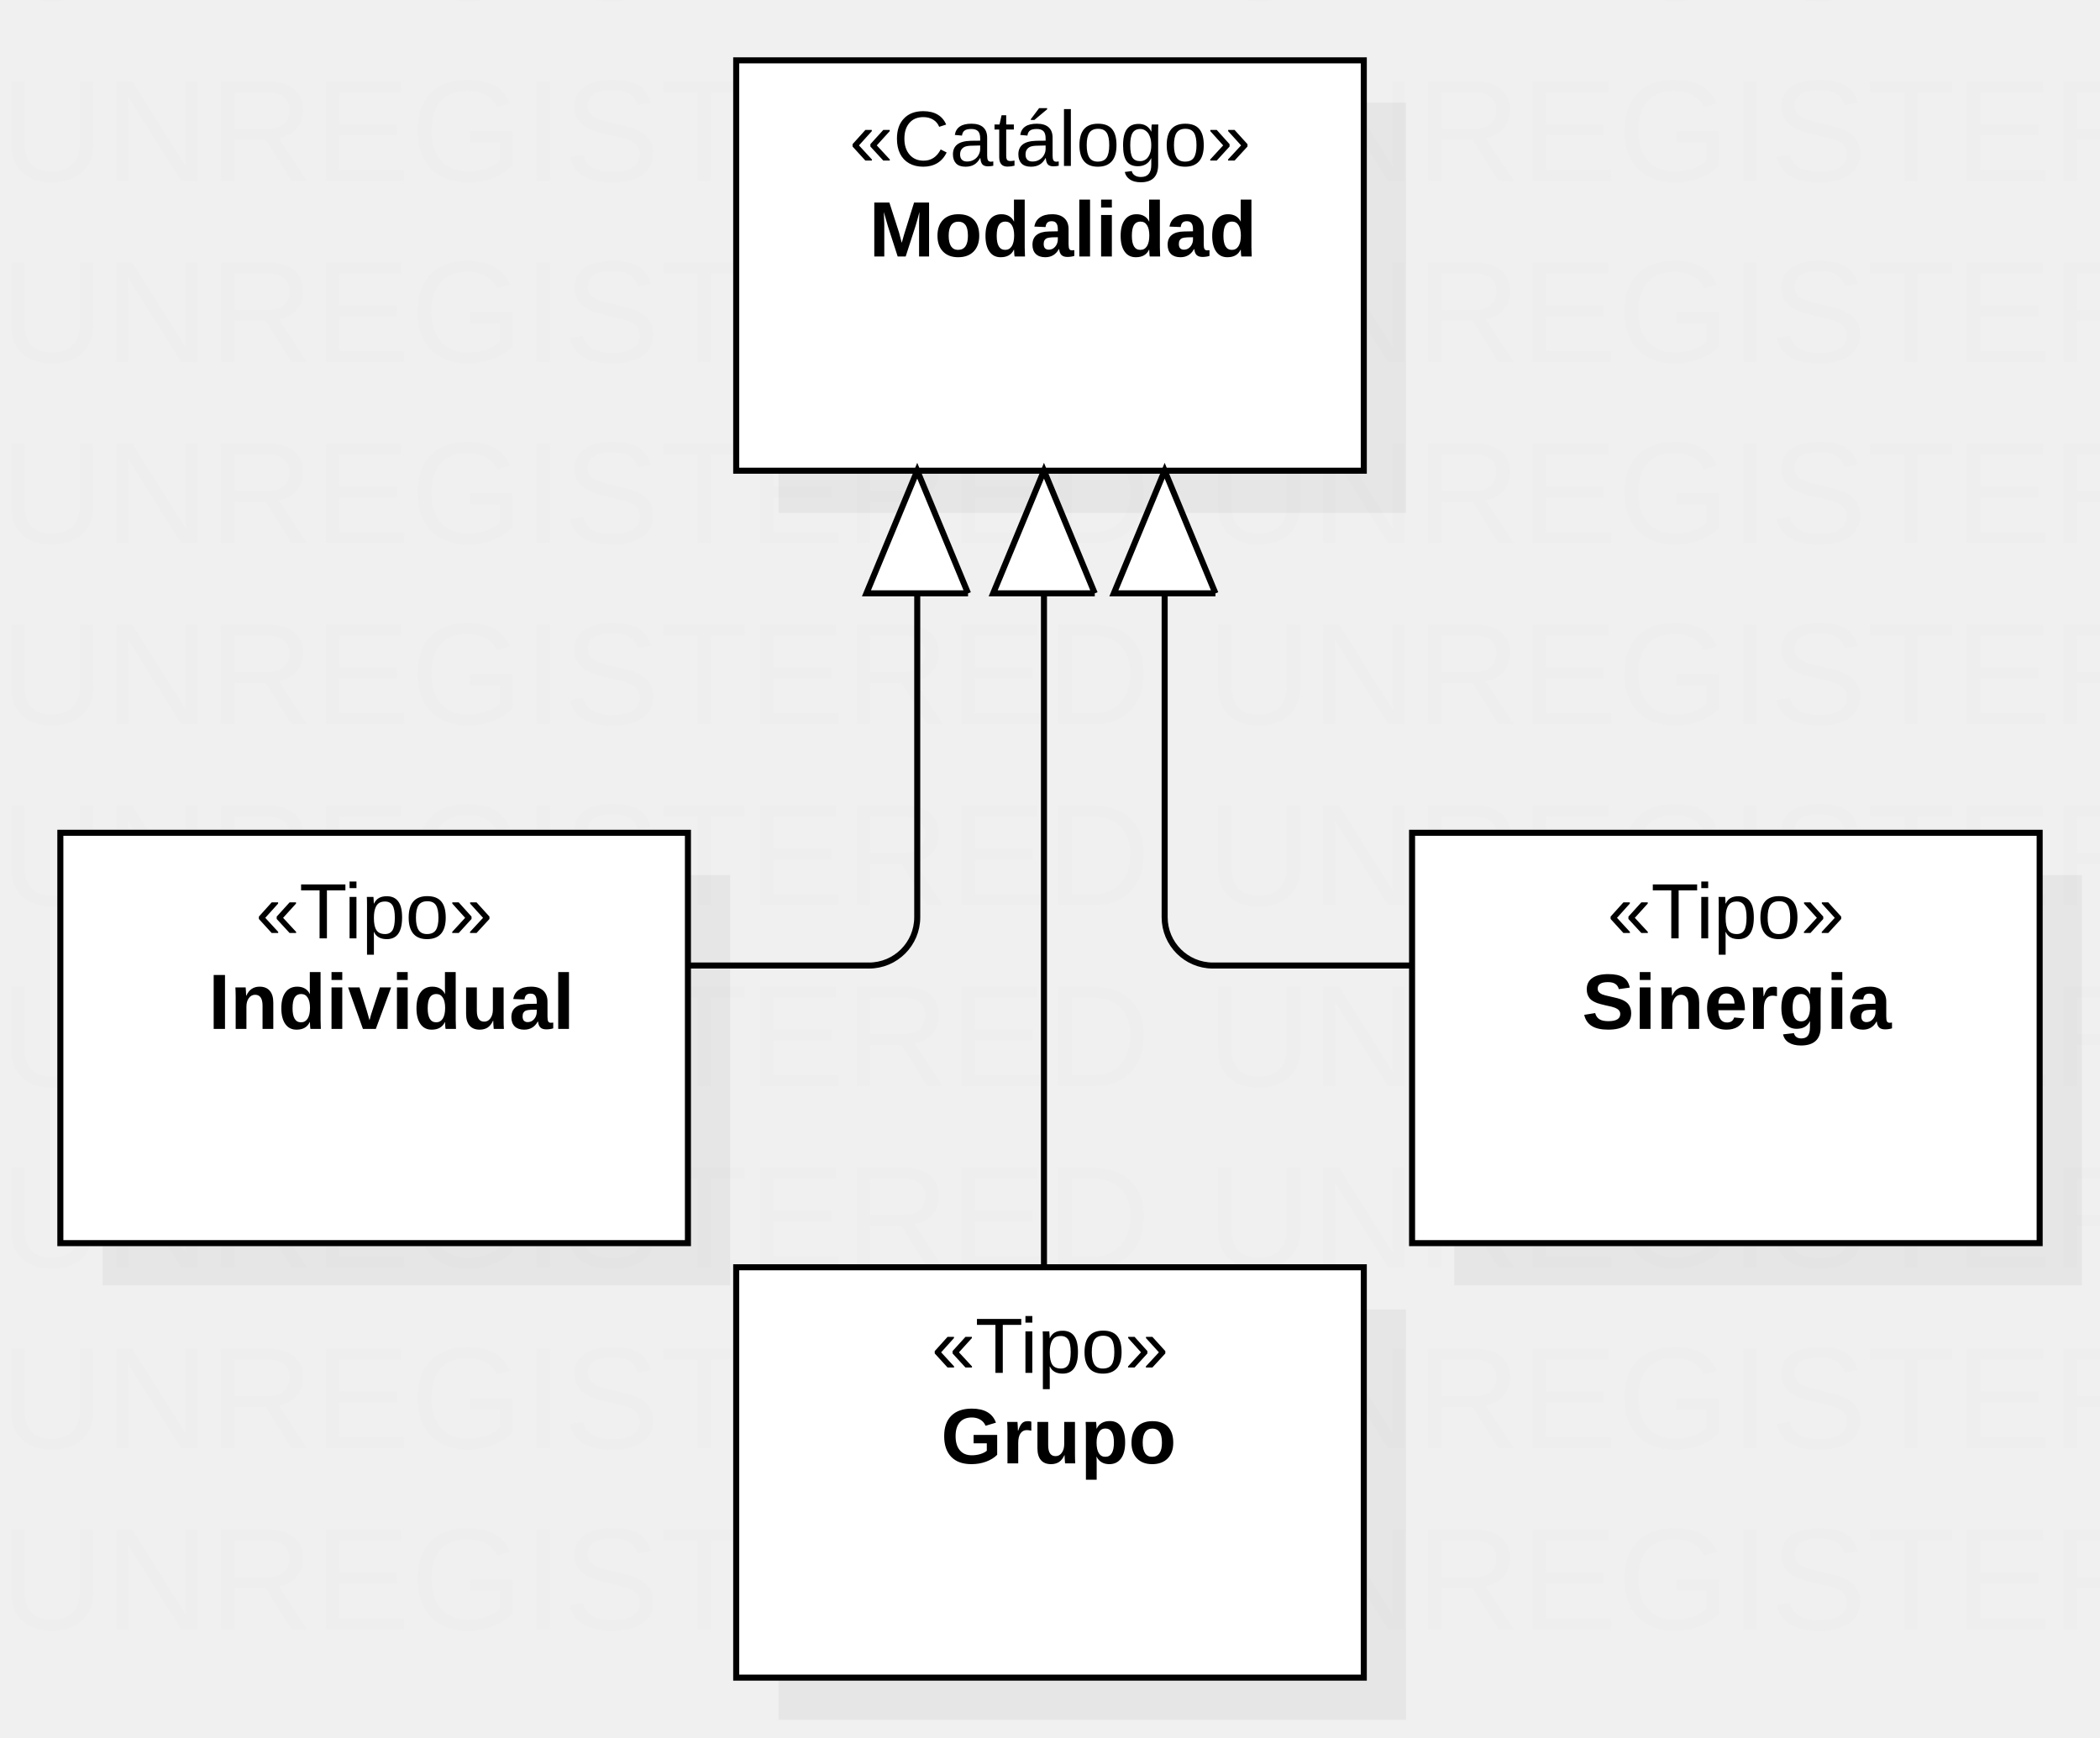
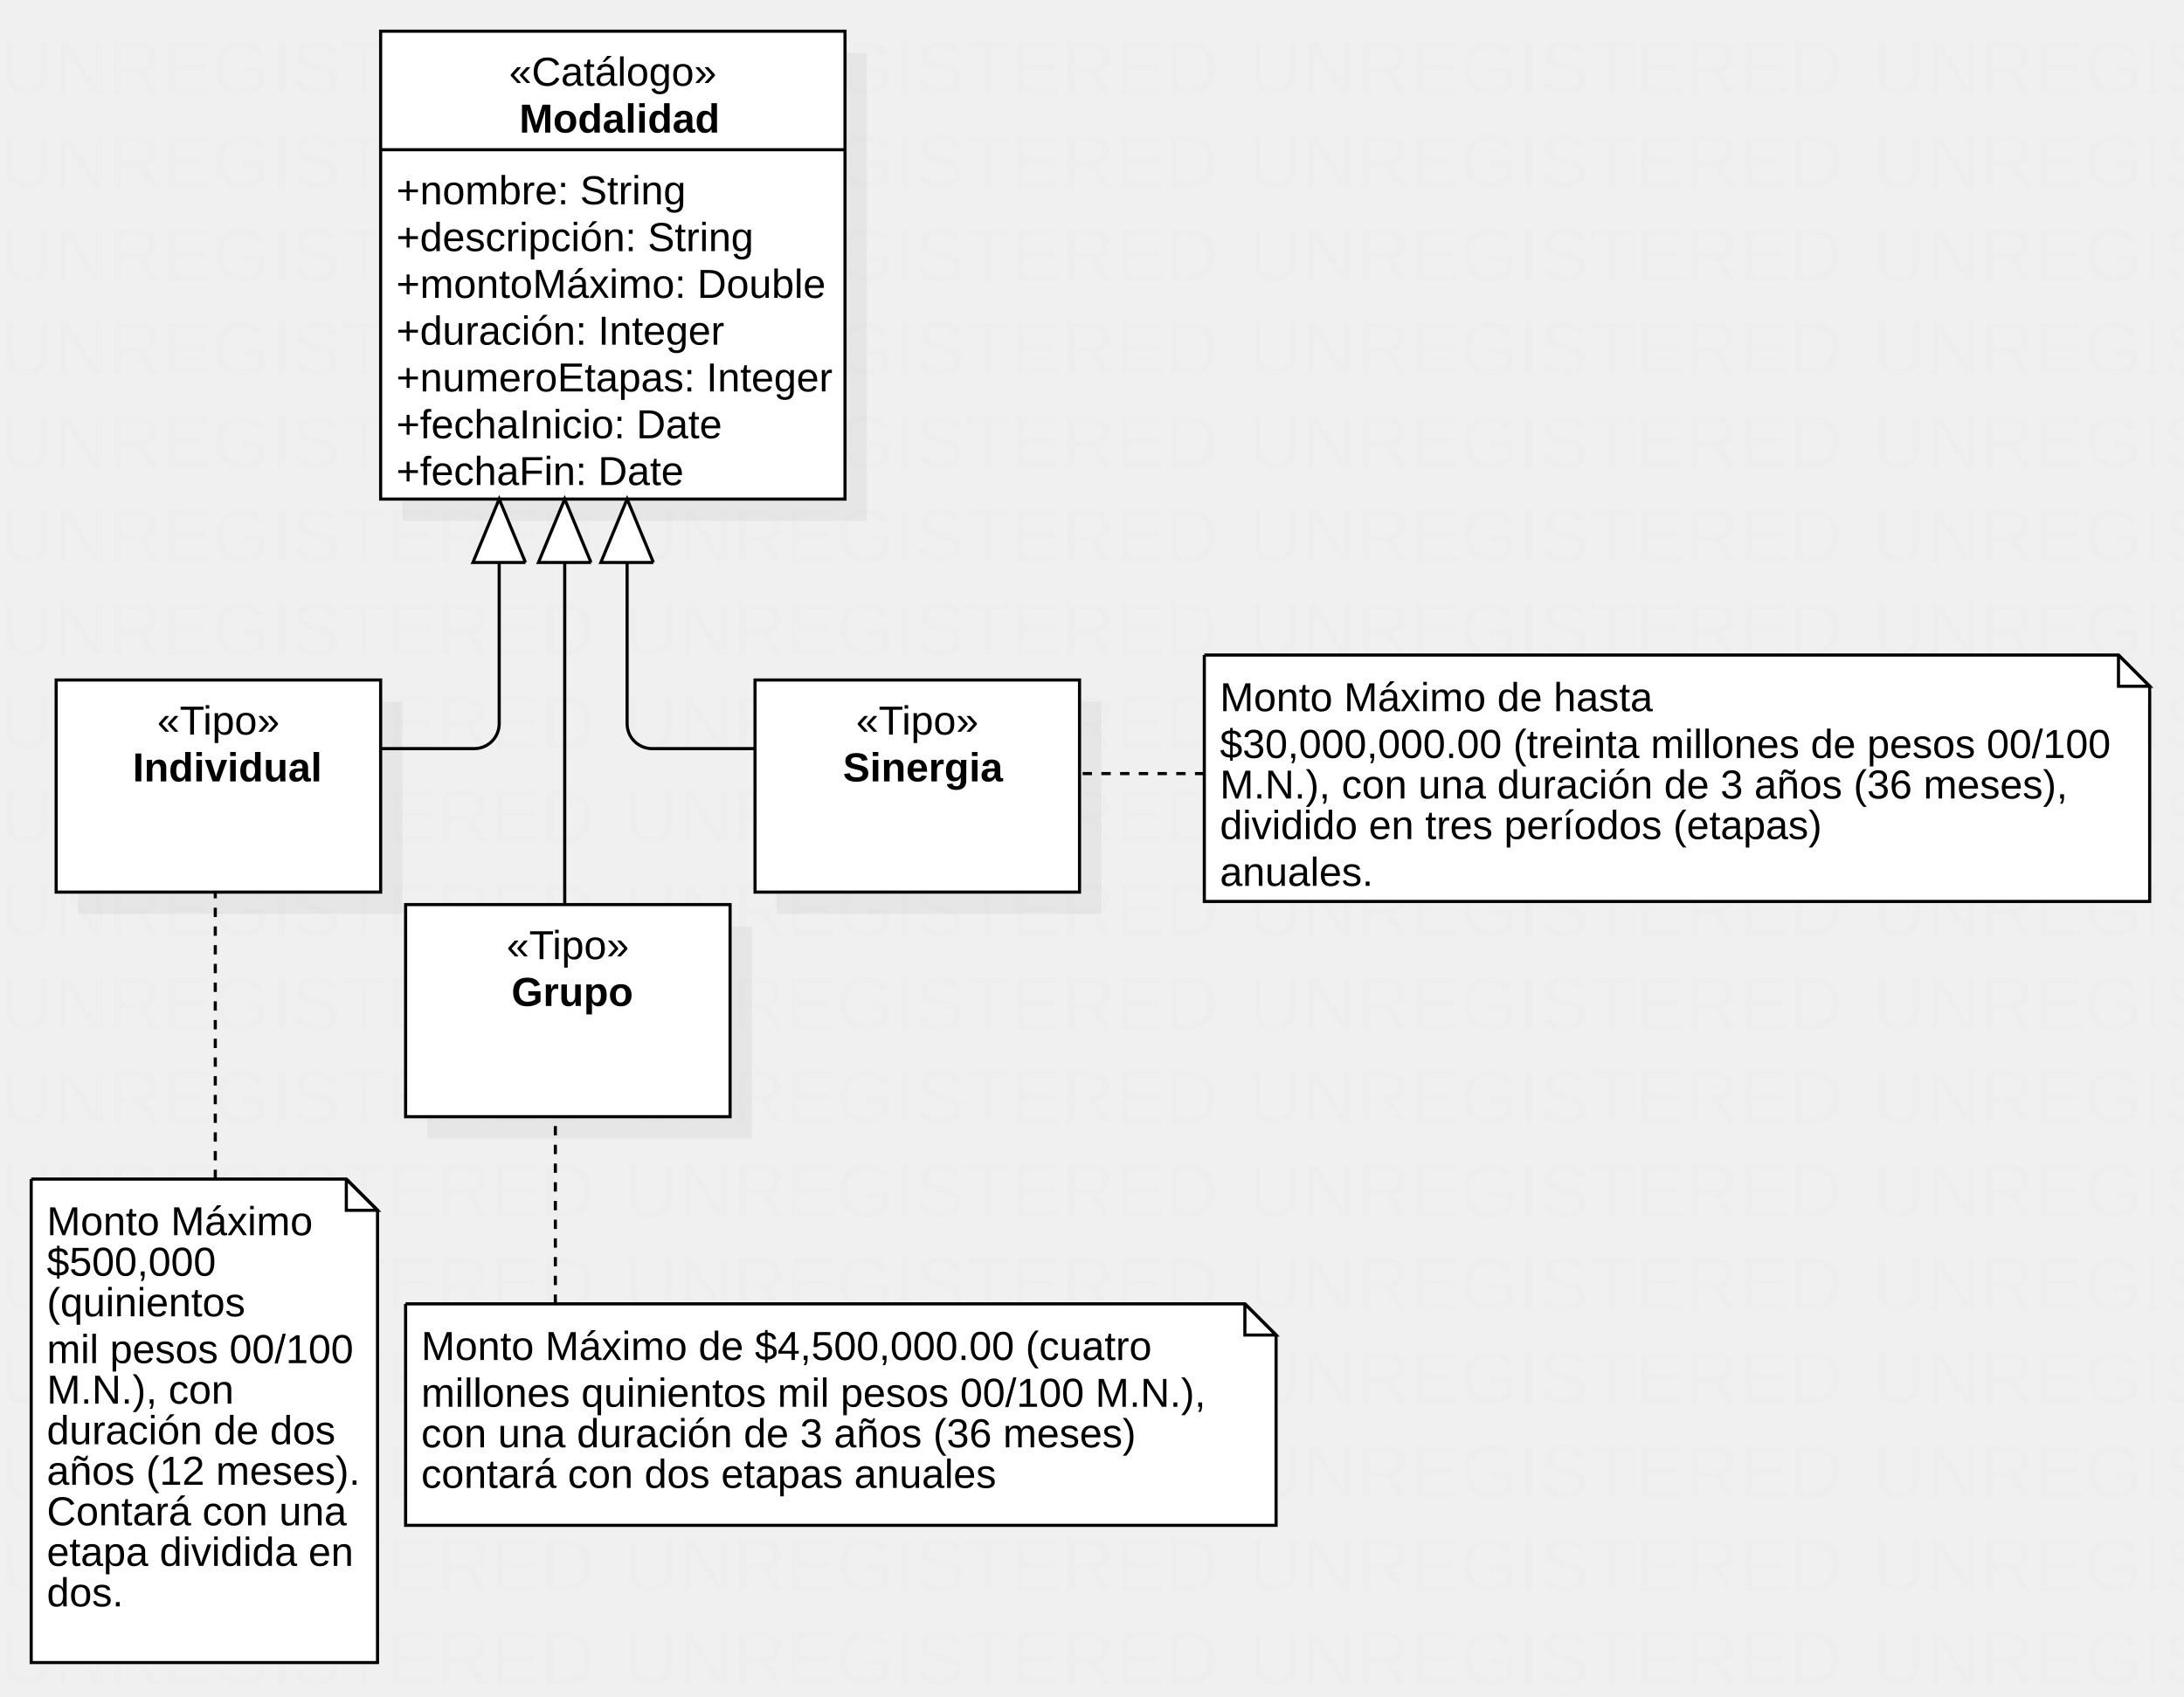
- <svg xmlns="http://www.w3.org/2000/svg" version="1.1" width="348" height="288">
+ <svg xmlns="http://www.w3.org/2000/svg" version="1.1" width="700" height="544">
  <defs />
  <g>
    <text fill="#eeeeee" stroke="none" font-family="Arial" font-size="24px" font-style="normal" font-weight="normal" text-decoration="none" x="0" y="0">UNREGISTERED</text>
    <text fill="#eeeeee" stroke="none" font-family="Arial" font-size="24px" font-style="normal" font-weight="normal" text-decoration="none" x="0" y="30">UNREGISTERED</text>
    <text fill="#eeeeee" stroke="none" font-family="Arial" font-size="24px" font-style="normal" font-weight="normal" text-decoration="none" x="0" y="60">UNREGISTERED</text>
    <text fill="#eeeeee" stroke="none" font-family="Arial" font-size="24px" font-style="normal" font-weight="normal" text-decoration="none" x="0" y="90">UNREGISTERED</text>
    <text fill="#eeeeee" stroke="none" font-family="Arial" font-size="24px" font-style="normal" font-weight="normal" text-decoration="none" x="0" y="120">UNREGISTERED</text>
    <text fill="#eeeeee" stroke="none" font-family="Arial" font-size="24px" font-style="normal" font-weight="normal" text-decoration="none" x="0" y="150">UNREGISTERED</text>
    <text fill="#eeeeee" stroke="none" font-family="Arial" font-size="24px" font-style="normal" font-weight="normal" text-decoration="none" x="0" y="180">UNREGISTERED</text>
    <text fill="#eeeeee" stroke="none" font-family="Arial" font-size="24px" font-style="normal" font-weight="normal" text-decoration="none" x="0" y="210">UNREGISTERED</text>
    <text fill="#eeeeee" stroke="none" font-family="Arial" font-size="24px" font-style="normal" font-weight="normal" text-decoration="none" x="0" y="240">UNREGISTERED</text>
    <text fill="#eeeeee" stroke="none" font-family="Arial" font-size="24px" font-style="normal" font-weight="normal" text-decoration="none" x="0" y="270">UNREGISTERED</text>
+     <text fill="#eeeeee" stroke="none" font-family="Arial" font-size="24px" font-style="normal" font-weight="normal" text-decoration="none" x="0" y="300">UNREGISTERED</text>
+     <text fill="#eeeeee" stroke="none" font-family="Arial" font-size="24px" font-style="normal" font-weight="normal" text-decoration="none" x="0" y="330">UNREGISTERED</text>
+     <text fill="#eeeeee" stroke="none" font-family="Arial" font-size="24px" font-style="normal" font-weight="normal" text-decoration="none" x="0" y="360">UNREGISTERED</text>
+     <text fill="#eeeeee" stroke="none" font-family="Arial" font-size="24px" font-style="normal" font-weight="normal" text-decoration="none" x="0" y="390">UNREGISTERED</text>
+     <text fill="#eeeeee" stroke="none" font-family="Arial" font-size="24px" font-style="normal" font-weight="normal" text-decoration="none" x="0" y="420">UNREGISTERED</text>
+     <text fill="#eeeeee" stroke="none" font-family="Arial" font-size="24px" font-style="normal" font-weight="normal" text-decoration="none" x="0" y="450">UNREGISTERED</text>
+     <text fill="#eeeeee" stroke="none" font-family="Arial" font-size="24px" font-style="normal" font-weight="normal" text-decoration="none" x="0" y="480">UNREGISTERED</text>
+     <text fill="#eeeeee" stroke="none" font-family="Arial" font-size="24px" font-style="normal" font-weight="normal" text-decoration="none" x="0" y="510">UNREGISTERED</text>
+     <text fill="#eeeeee" stroke="none" font-family="Arial" font-size="24px" font-style="normal" font-weight="normal" text-decoration="none" x="0" y="540">UNREGISTERED</text>
    <text fill="#eeeeee" stroke="none" font-family="Arial" font-size="24px" font-style="normal" font-weight="normal" text-decoration="none" x="200" y="0">UNREGISTERED</text>
    <text fill="#eeeeee" stroke="none" font-family="Arial" font-size="24px" font-style="normal" font-weight="normal" text-decoration="none" x="200" y="30">UNREGISTERED</text>
    <text fill="#eeeeee" stroke="none" font-family="Arial" font-size="24px" font-style="normal" font-weight="normal" text-decoration="none" x="200" y="60">UNREGISTERED</text>
    <text fill="#eeeeee" stroke="none" font-family="Arial" font-size="24px" font-style="normal" font-weight="normal" text-decoration="none" x="200" y="90">UNREGISTERED</text>
    <text fill="#eeeeee" stroke="none" font-family="Arial" font-size="24px" font-style="normal" font-weight="normal" text-decoration="none" x="200" y="120">UNREGISTERED</text>
    <text fill="#eeeeee" stroke="none" font-family="Arial" font-size="24px" font-style="normal" font-weight="normal" text-decoration="none" x="200" y="150">UNREGISTERED</text>
    <text fill="#eeeeee" stroke="none" font-family="Arial" font-size="24px" font-style="normal" font-weight="normal" text-decoration="none" x="200" y="180">UNREGISTERED</text>
    <text fill="#eeeeee" stroke="none" font-family="Arial" font-size="24px" font-style="normal" font-weight="normal" text-decoration="none" x="200" y="210">UNREGISTERED</text>
    <text fill="#eeeeee" stroke="none" font-family="Arial" font-size="24px" font-style="normal" font-weight="normal" text-decoration="none" x="200" y="240">UNREGISTERED</text>
    <text fill="#eeeeee" stroke="none" font-family="Arial" font-size="24px" font-style="normal" font-weight="normal" text-decoration="none" x="200" y="270">UNREGISTERED</text>
-     <g transform="translate(-38,-30) scale(1,1)">
-       <rect fill="#C0C0C0" stroke="none" x="167" y="47" width="104" height="68" opacity="0.2" />
-     </g>
-     <g transform="translate(-38,-30) scale(1,1)">
-       <rect fill="#ffffff" stroke="none" x="160" y="40" width="104" height="68" />
-     </g>
-     <g transform="translate(-38,-30) scale(1,1)">
-       <path fill="none" stroke="#000000" d="M 160 40 L 264 40 L 264 108 L 160 108 L 160 40 Z Z" stroke-miterlimit="10" />
-     </g>
-     <g transform="translate(-38,-30) scale(1,1)">
-       <g>
-         <path fill="none" stroke="none" />
-         <text fill="#000000" stroke="none" font-family="Arial" font-size="13px" font-style="normal" font-weight="normal" text-decoration="none" x="178.751" y="57.5">«Catálogo»</text>
-       </g>
-     </g>
-     <g transform="translate(-38,-30) scale(1,1)">
-       <g>
-         <path fill="none" stroke="none" />
-         <text fill="#000000" stroke="none" font-family="Arial" font-size="13px" font-style="normal" font-weight="bold" text-decoration="none" x="182.007" y="72.5">Modalidad</text>
-       </g>
-     </g>
-     <g transform="translate(-38,-30) scale(1,1)">
-       <rect fill="#C0C0C0" stroke="none" x="55" y="175" width="104" height="68" opacity="0.2" />
-     </g>
-     <g transform="translate(-38,-30) scale(1,1)">
-       <rect fill="#ffffff" stroke="none" x="48" y="168" width="104" height="68" />
-     </g>
-     <g transform="translate(-38,-30) scale(1,1)">
-       <path fill="none" stroke="#000000" d="M 48 168 L 152 168 L 152 236 L 48 236 L 48 168 Z Z" stroke-miterlimit="10" />
-     </g>
-     <g transform="translate(-38,-30) scale(1,1)">
-       <g>
-         <path fill="none" stroke="none" />
-         <text fill="#000000" stroke="none" font-family="Arial" font-size="13px" font-style="normal" font-weight="normal" text-decoration="none" x="80.367" y="185.5">«Tipo»</text>
-       </g>
-     </g>
-     <g transform="translate(-38,-30) scale(1,1)">
-       <g>
-         <path fill="none" stroke="none" />
-         <text fill="#000000" stroke="none" font-family="Arial" font-size="13px" font-style="normal" font-weight="bold" text-decoration="none" x="72.537" y="200.5">Individual</text>
-       </g>
-     </g>
-     <g transform="translate(-38,-30) scale(1,1)">
-       <rect fill="#C0C0C0" stroke="none" x="167" y="247" width="104" height="68" opacity="0.2" />
-     </g>
-     <g transform="translate(-38,-30) scale(1,1)">
-       <rect fill="#ffffff" stroke="none" x="160" y="240" width="104" height="68" />
-     </g>
-     <g transform="translate(-38,-30) scale(1,1)">
-       <path fill="none" stroke="#000000" d="M 160 240 L 264 240 L 264 308 L 160 308 L 160 240 Z Z" stroke-miterlimit="10" />
-     </g>
-     <g transform="translate(-38,-30) scale(1,1)">
-       <g>
-         <path fill="none" stroke="none" />
-         <text fill="#000000" stroke="none" font-family="Arial" font-size="13px" font-style="normal" font-weight="normal" text-decoration="none" x="192.367" y="257.5">«Tipo»</text>
-       </g>
-     </g>
-     <g transform="translate(-38,-30) scale(1,1)">
-       <g>
-         <path fill="none" stroke="none" />
-         <text fill="#000000" stroke="none" font-family="Arial" font-size="13px" font-style="normal" font-weight="bold" text-decoration="none" x="193.935" y="272.5">Grupo</text>
-       </g>
-     </g>
-     <g transform="translate(-38,-30) scale(1,1)">
-       <rect fill="#C0C0C0" stroke="none" x="279" y="175" width="104" height="68" opacity="0.2" />
-     </g>
-     <g transform="translate(-38,-30) scale(1,1)">
-       <rect fill="#ffffff" stroke="none" x="272" y="168" width="104" height="68" />
-     </g>
-     <g transform="translate(-38,-30) scale(1,1)">
-       <path fill="none" stroke="#000000" d="M 272 168 L 376 168 L 376 236 L 272 236 L 272 168 Z Z" stroke-miterlimit="10" />
-     </g>
-     <g transform="translate(-38,-30) scale(1,1)">
-       <g>
-         <path fill="none" stroke="none" />
-         <text fill="#000000" stroke="none" font-family="Arial" font-size="13px" font-style="normal" font-weight="normal" text-decoration="none" x="304.367" y="185.5">«Tipo»</text>
-       </g>
-     </g>
-     <g transform="translate(-38,-30) scale(1,1)">
-       <g>
-         <path fill="none" stroke="none" />
-         <text fill="#000000" stroke="none" font-family="Arial" font-size="13px" font-style="normal" font-weight="bold" text-decoration="none" x="300.152" y="200.5">Sinergia</text>
-       </g>
-     </g>
-     <g transform="translate(-38,-30) scale(1,1)">
-       <path fill="none" stroke="#000000" d="M 152 190 L 182 190 M 182 190 A 8 8 0 0 0 190 182 L 190 108" stroke-miterlimit="10" />
-     </g>
-     <g transform="translate(-38,-30) scale(1,1)">
-       <path fill="#FFFFFF" stroke="none" d="M 198.419 128.325 L 190 108 L 181.581 128.325" />
-     </g>
-     <g transform="translate(-38,-30) scale(1,1)">
-       <path fill="none" stroke="#000000" d="M 198.419 128.325 L 190 108 L 181.581 128.325 L 198.419 128.325" stroke-miterlimit="10" />
-     </g>
-     <g transform="translate(-38,-30) scale(1,1)">
-       <path fill="none" stroke="#000000" d="M 211 240 L 211 108" stroke-miterlimit="10" />
-     </g>
-     <g transform="translate(-38,-30) scale(1,1)">
-       <path fill="#FFFFFF" stroke="none" d="M 219.419 128.325 L 211 108 L 202.581 128.325" />
-     </g>
-     <g transform="translate(-38,-30) scale(1,1)">
-       <path fill="none" stroke="#000000" d="M 219.419 128.325 L 211 108 L 202.581 128.325 L 219.419 128.325" stroke-miterlimit="10" />
-     </g>
-     <g transform="translate(-38,-30) scale(1,1)">
-       <path fill="none" stroke="#000000" d="M 272 190 L 239 190 M 239 190 A 8 8 0 0 1 231 182 L 231 108" stroke-miterlimit="10" />
-     </g>
-     <g transform="translate(-38,-30) scale(1,1)">
-       <path fill="#FFFFFF" stroke="none" d="M 239.419 128.325 L 231 108 L 222.581 128.325" />
-     </g>
-     <g transform="translate(-38,-30) scale(1,1)">
-       <path fill="none" stroke="#000000" d="M 239.419 128.325 L 231 108 L 222.581 128.325 L 239.419 128.325" stroke-miterlimit="10" />
+     <text fill="#eeeeee" stroke="none" font-family="Arial" font-size="24px" font-style="normal" font-weight="normal" text-decoration="none" x="200" y="300">UNREGISTERED</text>
+     <text fill="#eeeeee" stroke="none" font-family="Arial" font-size="24px" font-style="normal" font-weight="normal" text-decoration="none" x="200" y="330">UNREGISTERED</text>
+     <text fill="#eeeeee" stroke="none" font-family="Arial" font-size="24px" font-style="normal" font-weight="normal" text-decoration="none" x="200" y="360">UNREGISTERED</text>
+     <text fill="#eeeeee" stroke="none" font-family="Arial" font-size="24px" font-style="normal" font-weight="normal" text-decoration="none" x="200" y="390">UNREGISTERED</text>
+     <text fill="#eeeeee" stroke="none" font-family="Arial" font-size="24px" font-style="normal" font-weight="normal" text-decoration="none" x="200" y="420">UNREGISTERED</text>
+     <text fill="#eeeeee" stroke="none" font-family="Arial" font-size="24px" font-style="normal" font-weight="normal" text-decoration="none" x="200" y="450">UNREGISTERED</text>
+     <text fill="#eeeeee" stroke="none" font-family="Arial" font-size="24px" font-style="normal" font-weight="normal" text-decoration="none" x="200" y="480">UNREGISTERED</text>
+     <text fill="#eeeeee" stroke="none" font-family="Arial" font-size="24px" font-style="normal" font-weight="normal" text-decoration="none" x="200" y="510">UNREGISTERED</text>
+     <text fill="#eeeeee" stroke="none" font-family="Arial" font-size="24px" font-style="normal" font-weight="normal" text-decoration="none" x="200" y="540">UNREGISTERED</text>
+     <text fill="#eeeeee" stroke="none" font-family="Arial" font-size="24px" font-style="normal" font-weight="normal" text-decoration="none" x="400" y="0">UNREGISTERED</text>
+     <text fill="#eeeeee" stroke="none" font-family="Arial" font-size="24px" font-style="normal" font-weight="normal" text-decoration="none" x="400" y="30">UNREGISTERED</text>
+     <text fill="#eeeeee" stroke="none" font-family="Arial" font-size="24px" font-style="normal" font-weight="normal" text-decoration="none" x="400" y="60">UNREGISTERED</text>
+     <text fill="#eeeeee" stroke="none" font-family="Arial" font-size="24px" font-style="normal" font-weight="normal" text-decoration="none" x="400" y="90">UNREGISTERED</text>
+     <text fill="#eeeeee" stroke="none" font-family="Arial" font-size="24px" font-style="normal" font-weight="normal" text-decoration="none" x="400" y="120">UNREGISTERED</text>
+     <text fill="#eeeeee" stroke="none" font-family="Arial" font-size="24px" font-style="normal" font-weight="normal" text-decoration="none" x="400" y="150">UNREGISTERED</text>
+     <text fill="#eeeeee" stroke="none" font-family="Arial" font-size="24px" font-style="normal" font-weight="normal" text-decoration="none" x="400" y="180">UNREGISTERED</text>
+     <text fill="#eeeeee" stroke="none" font-family="Arial" font-size="24px" font-style="normal" font-weight="normal" text-decoration="none" x="400" y="210">UNREGISTERED</text>
+     <text fill="#eeeeee" stroke="none" font-family="Arial" font-size="24px" font-style="normal" font-weight="normal" text-decoration="none" x="400" y="240">UNREGISTERED</text>
+     <text fill="#eeeeee" stroke="none" font-family="Arial" font-size="24px" font-style="normal" font-weight="normal" text-decoration="none" x="400" y="270">UNREGISTERED</text>
+     <text fill="#eeeeee" stroke="none" font-family="Arial" font-size="24px" font-style="normal" font-weight="normal" text-decoration="none" x="400" y="300">UNREGISTERED</text>
+     <text fill="#eeeeee" stroke="none" font-family="Arial" font-size="24px" font-style="normal" font-weight="normal" text-decoration="none" x="400" y="330">UNREGISTERED</text>
+     <text fill="#eeeeee" stroke="none" font-family="Arial" font-size="24px" font-style="normal" font-weight="normal" text-decoration="none" x="400" y="360">UNREGISTERED</text>
+     <text fill="#eeeeee" stroke="none" font-family="Arial" font-size="24px" font-style="normal" font-weight="normal" text-decoration="none" x="400" y="390">UNREGISTERED</text>
+     <text fill="#eeeeee" stroke="none" font-family="Arial" font-size="24px" font-style="normal" font-weight="normal" text-decoration="none" x="400" y="420">UNREGISTERED</text>
+     <text fill="#eeeeee" stroke="none" font-family="Arial" font-size="24px" font-style="normal" font-weight="normal" text-decoration="none" x="400" y="450">UNREGISTERED</text>
+     <text fill="#eeeeee" stroke="none" font-family="Arial" font-size="24px" font-style="normal" font-weight="normal" text-decoration="none" x="400" y="480">UNREGISTERED</text>
+     <text fill="#eeeeee" stroke="none" font-family="Arial" font-size="24px" font-style="normal" font-weight="normal" text-decoration="none" x="400" y="510">UNREGISTERED</text>
+     <text fill="#eeeeee" stroke="none" font-family="Arial" font-size="24px" font-style="normal" font-weight="normal" text-decoration="none" x="400" y="540">UNREGISTERED</text>
+     <text fill="#eeeeee" stroke="none" font-family="Arial" font-size="24px" font-style="normal" font-weight="normal" text-decoration="none" x="600" y="0">UNREGISTERED</text>
+     <text fill="#eeeeee" stroke="none" font-family="Arial" font-size="24px" font-style="normal" font-weight="normal" text-decoration="none" x="600" y="30">UNREGISTERED</text>
+     <text fill="#eeeeee" stroke="none" font-family="Arial" font-size="24px" font-style="normal" font-weight="normal" text-decoration="none" x="600" y="60">UNREGISTERED</text>
+     <text fill="#eeeeee" stroke="none" font-family="Arial" font-size="24px" font-style="normal" font-weight="normal" text-decoration="none" x="600" y="90">UNREGISTERED</text>
+     <text fill="#eeeeee" stroke="none" font-family="Arial" font-size="24px" font-style="normal" font-weight="normal" text-decoration="none" x="600" y="120">UNREGISTERED</text>
+     <text fill="#eeeeee" stroke="none" font-family="Arial" font-size="24px" font-style="normal" font-weight="normal" text-decoration="none" x="600" y="150">UNREGISTERED</text>
+     <text fill="#eeeeee" stroke="none" font-family="Arial" font-size="24px" font-style="normal" font-weight="normal" text-decoration="none" x="600" y="180">UNREGISTERED</text>
+     <text fill="#eeeeee" stroke="none" font-family="Arial" font-size="24px" font-style="normal" font-weight="normal" text-decoration="none" x="600" y="210">UNREGISTERED</text>
+     <text fill="#eeeeee" stroke="none" font-family="Arial" font-size="24px" font-style="normal" font-weight="normal" text-decoration="none" x="600" y="240">UNREGISTERED</text>
+     <text fill="#eeeeee" stroke="none" font-family="Arial" font-size="24px" font-style="normal" font-weight="normal" text-decoration="none" x="600" y="270">UNREGISTERED</text>
+     <text fill="#eeeeee" stroke="none" font-family="Arial" font-size="24px" font-style="normal" font-weight="normal" text-decoration="none" x="600" y="300">UNREGISTERED</text>
+     <text fill="#eeeeee" stroke="none" font-family="Arial" font-size="24px" font-style="normal" font-weight="normal" text-decoration="none" x="600" y="330">UNREGISTERED</text>
+     <text fill="#eeeeee" stroke="none" font-family="Arial" font-size="24px" font-style="normal" font-weight="normal" text-decoration="none" x="600" y="360">UNREGISTERED</text>
+     <text fill="#eeeeee" stroke="none" font-family="Arial" font-size="24px" font-style="normal" font-weight="normal" text-decoration="none" x="600" y="390">UNREGISTERED</text>
+     <text fill="#eeeeee" stroke="none" font-family="Arial" font-size="24px" font-style="normal" font-weight="normal" text-decoration="none" x="600" y="420">UNREGISTERED</text>
+     <text fill="#eeeeee" stroke="none" font-family="Arial" font-size="24px" font-style="normal" font-weight="normal" text-decoration="none" x="600" y="450">UNREGISTERED</text>
+     <text fill="#eeeeee" stroke="none" font-family="Arial" font-size="24px" font-style="normal" font-weight="normal" text-decoration="none" x="600" y="480">UNREGISTERED</text>
+     <text fill="#eeeeee" stroke="none" font-family="Arial" font-size="24px" font-style="normal" font-weight="normal" text-decoration="none" x="600" y="510">UNREGISTERED</text>
+     <text fill="#eeeeee" stroke="none" font-family="Arial" font-size="24px" font-style="normal" font-weight="normal" text-decoration="none" x="600" y="540">UNREGISTERED</text>
+     <g transform="translate(-86,-70) scale(1,1)">
+       <rect fill="#C0C0C0" stroke="none" x="215" y="87" width="148.839" height="150" opacity="0.2" />
+     </g>
+     <g transform="translate(-86,-70) scale(1,1)">
+       <rect fill="#ffffff" stroke="none" x="208" y="80" width="148.839" height="150" />
+     </g>
+     <g transform="translate(-86,-70) scale(1,1)">
+       <path fill="none" stroke="#000000" d="M 208 80 L 356.839 80 L 356.839 230 L 208 230 L 208 80 Z Z" stroke-miterlimit="10" />
+     </g>
+     <g transform="translate(-86,-70) scale(1,1)">
+       <path fill="none" stroke="#000000" d="M 208 118 L 356.839 118" stroke-miterlimit="10" />
+     </g>
+     <g transform="translate(-86,-70) scale(1,1)">
+       <g>
+         <path fill="none" stroke="none" />
+         <text fill="#000000" stroke="none" font-family="Arial" font-size="13px" font-style="normal" font-weight="normal" text-decoration="none" x="249.17" y="97.5">«Catálogo»</text>
+       </g>
+     </g>
+     <g transform="translate(-86,-70) scale(1,1)">
+       <g>
+         <path fill="none" stroke="none" />
+         <text fill="#000000" stroke="none" font-family="Arial" font-size="13px" font-style="normal" font-weight="bold" text-decoration="none" x="252.427" y="112.5">Modalidad</text>
+       </g>
+     </g>
+     <g transform="translate(-86,-70) scale(1,1)">
+       <g>
+         <path fill="none" stroke="none" />
+         <text fill="#000000" stroke="none" font-family="Arial" font-size="13px" font-style="normal" font-weight="normal" text-decoration="none" x="213" y="135.5">+nombre: String</text>
+       </g>
+     </g>
+     <g transform="translate(-86,-70) scale(1,1)">
+       <g>
+         <path fill="none" stroke="none" />
+         <text fill="#000000" stroke="none" font-family="Arial" font-size="13px" font-style="normal" font-weight="normal" text-decoration="none" x="213" y="150.5">+descripción: String</text>
+       </g>
+     </g>
+     <g transform="translate(-86,-70) scale(1,1)">
+       <g>
+         <path fill="none" stroke="none" />
+         <text fill="#000000" stroke="none" font-family="Arial" font-size="13px" font-style="normal" font-weight="normal" text-decoration="none" x="213" y="165.5">+montoMáximo: Double</text>
+       </g>
+     </g>
+     <g transform="translate(-86,-70) scale(1,1)">
+       <g>
+         <path fill="none" stroke="none" />
+         <text fill="#000000" stroke="none" font-family="Arial" font-size="13px" font-style="normal" font-weight="normal" text-decoration="none" x="213" y="180.5">+duración: Integer</text>
+       </g>
+     </g>
+     <g transform="translate(-86,-70) scale(1,1)">
+       <g>
+         <path fill="none" stroke="none" />
+         <text fill="#000000" stroke="none" font-family="Arial" font-size="13px" font-style="normal" font-weight="normal" text-decoration="none" x="213" y="195.5">+numeroEtapas: Integer</text>
+       </g>
+     </g>
+     <g transform="translate(-86,-70) scale(1,1)">
+       <g>
+         <path fill="none" stroke="none" />
+         <text fill="#000000" stroke="none" font-family="Arial" font-size="13px" font-style="normal" font-weight="normal" text-decoration="none" x="213" y="210.5">+fechaInicio: Date</text>
+       </g>
+     </g>
+     <g transform="translate(-86,-70) scale(1,1)">
+       <g>
+         <path fill="none" stroke="none" />
+         <text fill="#000000" stroke="none" font-family="Arial" font-size="13px" font-style="normal" font-weight="normal" text-decoration="none" x="213" y="225.5">+fechaFin: Date</text>
+       </g>
+     </g>
+     <g transform="translate(-86,-70) scale(1,1)">
+       <rect fill="#C0C0C0" stroke="none" x="111" y="295" width="104" height="68" opacity="0.2" />
+     </g>
+     <g transform="translate(-86,-70) scale(1,1)">
+       <rect fill="#ffffff" stroke="none" x="104" y="288" width="104" height="68" />
+     </g>
+     <g transform="translate(-86,-70) scale(1,1)">
+       <path fill="none" stroke="#000000" d="M 104 288 L 208 288 L 208 356 L 104 356 L 104 288 Z Z" stroke-miterlimit="10" />
+     </g>
+     <g transform="translate(-86,-70) scale(1,1)">
+       <g>
+         <path fill="none" stroke="none" />
+         <text fill="#000000" stroke="none" font-family="Arial" font-size="13px" font-style="normal" font-weight="normal" text-decoration="none" x="136.367" y="305.5">«Tipo»</text>
+       </g>
+     </g>
+     <g transform="translate(-86,-70) scale(1,1)">
+       <g>
+         <path fill="none" stroke="none" />
+         <text fill="#000000" stroke="none" font-family="Arial" font-size="13px" font-style="normal" font-weight="bold" text-decoration="none" x="128.537" y="320.5">Individual</text>
+       </g>
+     </g>
+     <g transform="translate(-86,-70) scale(1,1)">
+       <rect fill="#C0C0C0" stroke="none" x="223" y="367" width="104" height="68" opacity="0.2" />
+     </g>
+     <g transform="translate(-86,-70) scale(1,1)">
+       <rect fill="#ffffff" stroke="none" x="216" y="360" width="104" height="68" />
+     </g>
+     <g transform="translate(-86,-70) scale(1,1)">
+       <path fill="none" stroke="#000000" d="M 216 360 L 320 360 L 320 428 L 216 428 L 216 360 Z Z" stroke-miterlimit="10" />
+     </g>
+     <g transform="translate(-86,-70) scale(1,1)">
+       <g>
+         <path fill="none" stroke="none" />
+         <text fill="#000000" stroke="none" font-family="Arial" font-size="13px" font-style="normal" font-weight="normal" text-decoration="none" x="248.367" y="377.5">«Tipo»</text>
+       </g>
+     </g>
+     <g transform="translate(-86,-70) scale(1,1)">
+       <g>
+         <path fill="none" stroke="none" />
+         <text fill="#000000" stroke="none" font-family="Arial" font-size="13px" font-style="normal" font-weight="bold" text-decoration="none" x="249.935" y="392.5">Grupo</text>
+       </g>
+     </g>
+     <g transform="translate(-86,-70) scale(1,1)">
+       <rect fill="#C0C0C0" stroke="none" x="335" y="295" width="104" height="68" opacity="0.2" />
+     </g>
+     <g transform="translate(-86,-70) scale(1,1)">
+       <rect fill="#ffffff" stroke="none" x="328" y="288" width="104" height="68" />
+     </g>
+     <g transform="translate(-86,-70) scale(1,1)">
+       <path fill="none" stroke="#000000" d="M 328 288 L 432 288 L 432 356 L 328 356 L 328 288 Z Z" stroke-miterlimit="10" />
+     </g>
+     <g transform="translate(-86,-70) scale(1,1)">
+       <g>
+         <path fill="none" stroke="none" />
+         <text fill="#000000" stroke="none" font-family="Arial" font-size="13px" font-style="normal" font-weight="normal" text-decoration="none" x="360.367" y="305.5">«Tipo»</text>
+       </g>
+     </g>
+     <g transform="translate(-86,-70) scale(1,1)">
+       <g>
+         <path fill="none" stroke="none" />
+         <text fill="#000000" stroke="none" font-family="Arial" font-size="13px" font-style="normal" font-weight="bold" text-decoration="none" x="356.152" y="320.5">Sinergia</text>
+       </g>
+     </g>
+     <g transform="translate(-86,-70) scale(1,1)">
+       <path fill="none" stroke="#000000" d="M 208 310 L 238 310 M 238 310 A 8 8 0 0 0 246 302 L 246 230" stroke-miterlimit="10" />
+     </g>
+     <g transform="translate(-86,-70) scale(1,1)">
+       <path fill="#FFFFFF" stroke="none" d="M 254.419 250.325 L 246 230 L 237.581 250.325" />
+     </g>
+     <g transform="translate(-86,-70) scale(1,1)">
+       <path fill="none" stroke="#000000" d="M 254.419 250.325 L 246 230 L 237.581 250.325 L 254.419 250.325" stroke-miterlimit="10" />
+     </g>
+     <g transform="translate(-86,-70) scale(1,1)">
+       <path fill="none" stroke="#000000" d="M 267 360 L 267 230" stroke-miterlimit="10" />
+     </g>
+     <g transform="translate(-86,-70) scale(1,1)">
+       <path fill="#FFFFFF" stroke="none" d="M 275.419 250.325 L 267 230 L 258.581 250.325" />
+     </g>
+     <g transform="translate(-86,-70) scale(1,1)">
+       <path fill="none" stroke="#000000" d="M 275.419 250.325 L 267 230 L 258.581 250.325 L 275.419 250.325" stroke-miterlimit="10" />
+     </g>
+     <g transform="translate(-86,-70) scale(1,1)">
+       <path fill="none" stroke="#000000" d="M 328 310 L 295 310 M 295 310 A 8 8 0 0 1 287 302 L 287 230" stroke-miterlimit="10" />
+     </g>
+     <g transform="translate(-86,-70) scale(1,1)">
+       <path fill="#FFFFFF" stroke="none" d="M 295.419 250.325 L 287 230 L 278.581 250.325" />
+     </g>
+     <g transform="translate(-86,-70) scale(1,1)">
+       <path fill="none" stroke="#000000" d="M 295.419 250.325 L 287 230 L 278.581 250.325 L 295.419 250.325" stroke-miterlimit="10" />
+     </g>
+     <g transform="translate(-86,-70) scale(1,1)">
+       <path fill="#ffffff" stroke="none" d="M 96 448 L 197 448 L 207 458 L 207 603 L 96 603 L 96 448" />
+     </g>
+     <g transform="translate(-86,-70) scale(1,1)">
+       <path fill="none" stroke="#000000" d="M 96 448 L 197 448 L 207 458 L 207 603 L 96 603 L 96 448 L 96 448" stroke-miterlimit="10" />
+     </g>
+     <g transform="translate(-86,-70) scale(1,1)">
+       <path fill="none" stroke="#000000" d="M 197 448 L 197 458 L 207 458 L 197 448" stroke-miterlimit="10" />
+     </g>
+     <g transform="translate(-86,-70) scale(1,1)">
+       <g>
+         <path fill="none" stroke="none" />
+         <text fill="#000000" stroke="none" font-family="Arial" font-size="13px" font-style="normal" font-weight="normal" text-decoration="none" x="101" y="466">Monto Máximo</text>
+         <text fill="#000000" stroke="none" font-family="Arial" font-size="13px" font-style="normal" font-weight="normal" text-decoration="none" x="101" y="479">$500,000</text>
+         <text fill="#000000" stroke="none" font-family="Arial" font-size="13px" font-style="normal" font-weight="normal" text-decoration="none" x="101" y="492">(quinientos</text>
+       </g>
+     </g>
+     <g transform="translate(-86,-70) scale(1,1)">
+       <g>
+         <path fill="none" stroke="none" />
+         <text fill="#000000" stroke="none" font-family="Arial" font-size="13px" font-style="normal" font-weight="normal" text-decoration="none" x="101" y="507">mil pesos 00/100</text>
+         <text fill="#000000" stroke="none" font-family="Arial" font-size="13px" font-style="normal" font-weight="normal" text-decoration="none" x="101" y="520">M.N.), con</text>
+         <text fill="#000000" stroke="none" font-family="Arial" font-size="13px" font-style="normal" font-weight="normal" text-decoration="none" x="101" y="533">duración de dos</text>
+         <text fill="#000000" stroke="none" font-family="Arial" font-size="13px" font-style="normal" font-weight="normal" text-decoration="none" x="101" y="546">años (12 meses).</text>
+         <text fill="#000000" stroke="none" font-family="Arial" font-size="13px" font-style="normal" font-weight="normal" text-decoration="none" x="101" y="559">Contará con una</text>
+         <text fill="#000000" stroke="none" font-family="Arial" font-size="13px" font-style="normal" font-weight="normal" text-decoration="none" x="101" y="572">etapa dividida en</text>
+         <text fill="#000000" stroke="none" font-family="Arial" font-size="13px" font-style="normal" font-weight="normal" text-decoration="none" x="101" y="585">dos.</text>
+       </g>
+     </g>
+     <g transform="translate(-86,-70) scale(1,1)">
+       <path fill="#ffffff" stroke="none" d="M 216 488 L 485 488 L 495 498 L 495 559 L 216 559 L 216 488" />
+     </g>
+     <g transform="translate(-86,-70) scale(1,1)">
+       <path fill="none" stroke="#000000" d="M 216 488 L 485 488 L 495 498 L 495 559 L 216 559 L 216 488 L 216 488" stroke-miterlimit="10" />
+     </g>
+     <g transform="translate(-86,-70) scale(1,1)">
+       <path fill="none" stroke="#000000" d="M 485 488 L 485 498 L 495 498 L 485 488" stroke-miterlimit="10" />
+     </g>
+     <g transform="translate(-86,-70) scale(1,1)">
+       <g>
+         <path fill="none" stroke="none" />
+         <text fill="#000000" stroke="none" font-family="Arial" font-size="13px" font-style="normal" font-weight="normal" text-decoration="none" x="221" y="506">Monto Máximo de $4,500,000.00 (cuatro</text>
+       </g>
+     </g>
+     <g transform="translate(-86,-70) scale(1,1)">
+       <g>
+         <path fill="none" stroke="none" />
+         <text fill="#000000" stroke="none" font-family="Arial" font-size="13px" font-style="normal" font-weight="normal" text-decoration="none" x="221" y="521">millones quinientos mil pesos 00/100 M.N.),</text>
+         <text fill="#000000" stroke="none" font-family="Arial" font-size="13px" font-style="normal" font-weight="normal" text-decoration="none" x="221" y="534">con una duración de 3 años (36 meses)</text>
+         <text fill="#000000" stroke="none" font-family="Arial" font-size="13px" font-style="normal" font-weight="normal" text-decoration="none" x="221" y="547">contará con dos etapas anuales</text>
+       </g>
+     </g>
+     <g transform="translate(-86,-70) scale(1,1)">
+       <path fill="none" stroke="#000000" d="M 155 448 L 155 356" stroke-miterlimit="10" stroke-dasharray="3" />
+     </g>
+     <g transform="translate(-86,-70) scale(1,1)">
+       <path fill="none" stroke="#000000" d="M 264 488 L 264 428" stroke-miterlimit="10" stroke-dasharray="3" />
+     </g>
+     <g transform="translate(-86,-70) scale(1,1)">
+       <path fill="#ffffff" stroke="none" d="M 472 280 L 765 280 L 775 290 L 775 359 L 472 359 L 472 280" />
+     </g>
+     <g transform="translate(-86,-70) scale(1,1)">
+       <path fill="none" stroke="#000000" d="M 472 280 L 765 280 L 775 290 L 775 359 L 472 359 L 472 280 L 472 280" stroke-miterlimit="10" />
+     </g>
+     <g transform="translate(-86,-70) scale(1,1)">
+       <path fill="none" stroke="#000000" d="M 765 280 L 765 290 L 775 290 L 765 280" stroke-miterlimit="10" />
+     </g>
+     <g transform="translate(-86,-70) scale(1,1)">
+       <g>
+         <path fill="none" stroke="none" />
+         <text fill="#000000" stroke="none" font-family="Arial" font-size="13px" font-style="normal" font-weight="normal" text-decoration="none" x="477" y="298">Monto Máximo de hasta</text>
+       </g>
+     </g>
+     <g transform="translate(-86,-70) scale(1,1)">
+       <g>
+         <path fill="none" stroke="none" />
+         <text fill="#000000" stroke="none" font-family="Arial" font-size="13px" font-style="normal" font-weight="normal" text-decoration="none" x="477" y="313">$30,000,000.00 (treinta millones de pesos 00/100</text>
+         <text fill="#000000" stroke="none" font-family="Arial" font-size="13px" font-style="normal" font-weight="normal" text-decoration="none" x="477" y="326">M.N.), con una duración de 3 años (36 meses),</text>
+         <text fill="#000000" stroke="none" font-family="Arial" font-size="13px" font-style="normal" font-weight="normal" text-decoration="none" x="477" y="339">dividido en tres períodos (etapas)</text>
+       </g>
+     </g>
+     <g transform="translate(-86,-70) scale(1,1)">
+       <g>
+         <path fill="none" stroke="none" />
+         <text fill="#000000" stroke="none" font-family="Arial" font-size="13px" font-style="normal" font-weight="normal" text-decoration="none" x="477" y="354">anuales.</text>
+       </g>
+     </g>
+     <g transform="translate(-86,-70) scale(1,1)">
+       <path fill="none" stroke="#000000" d="M 472 318 L 432 318" stroke-miterlimit="10" stroke-dasharray="3" />
    </g>
  </g>
</svg>
